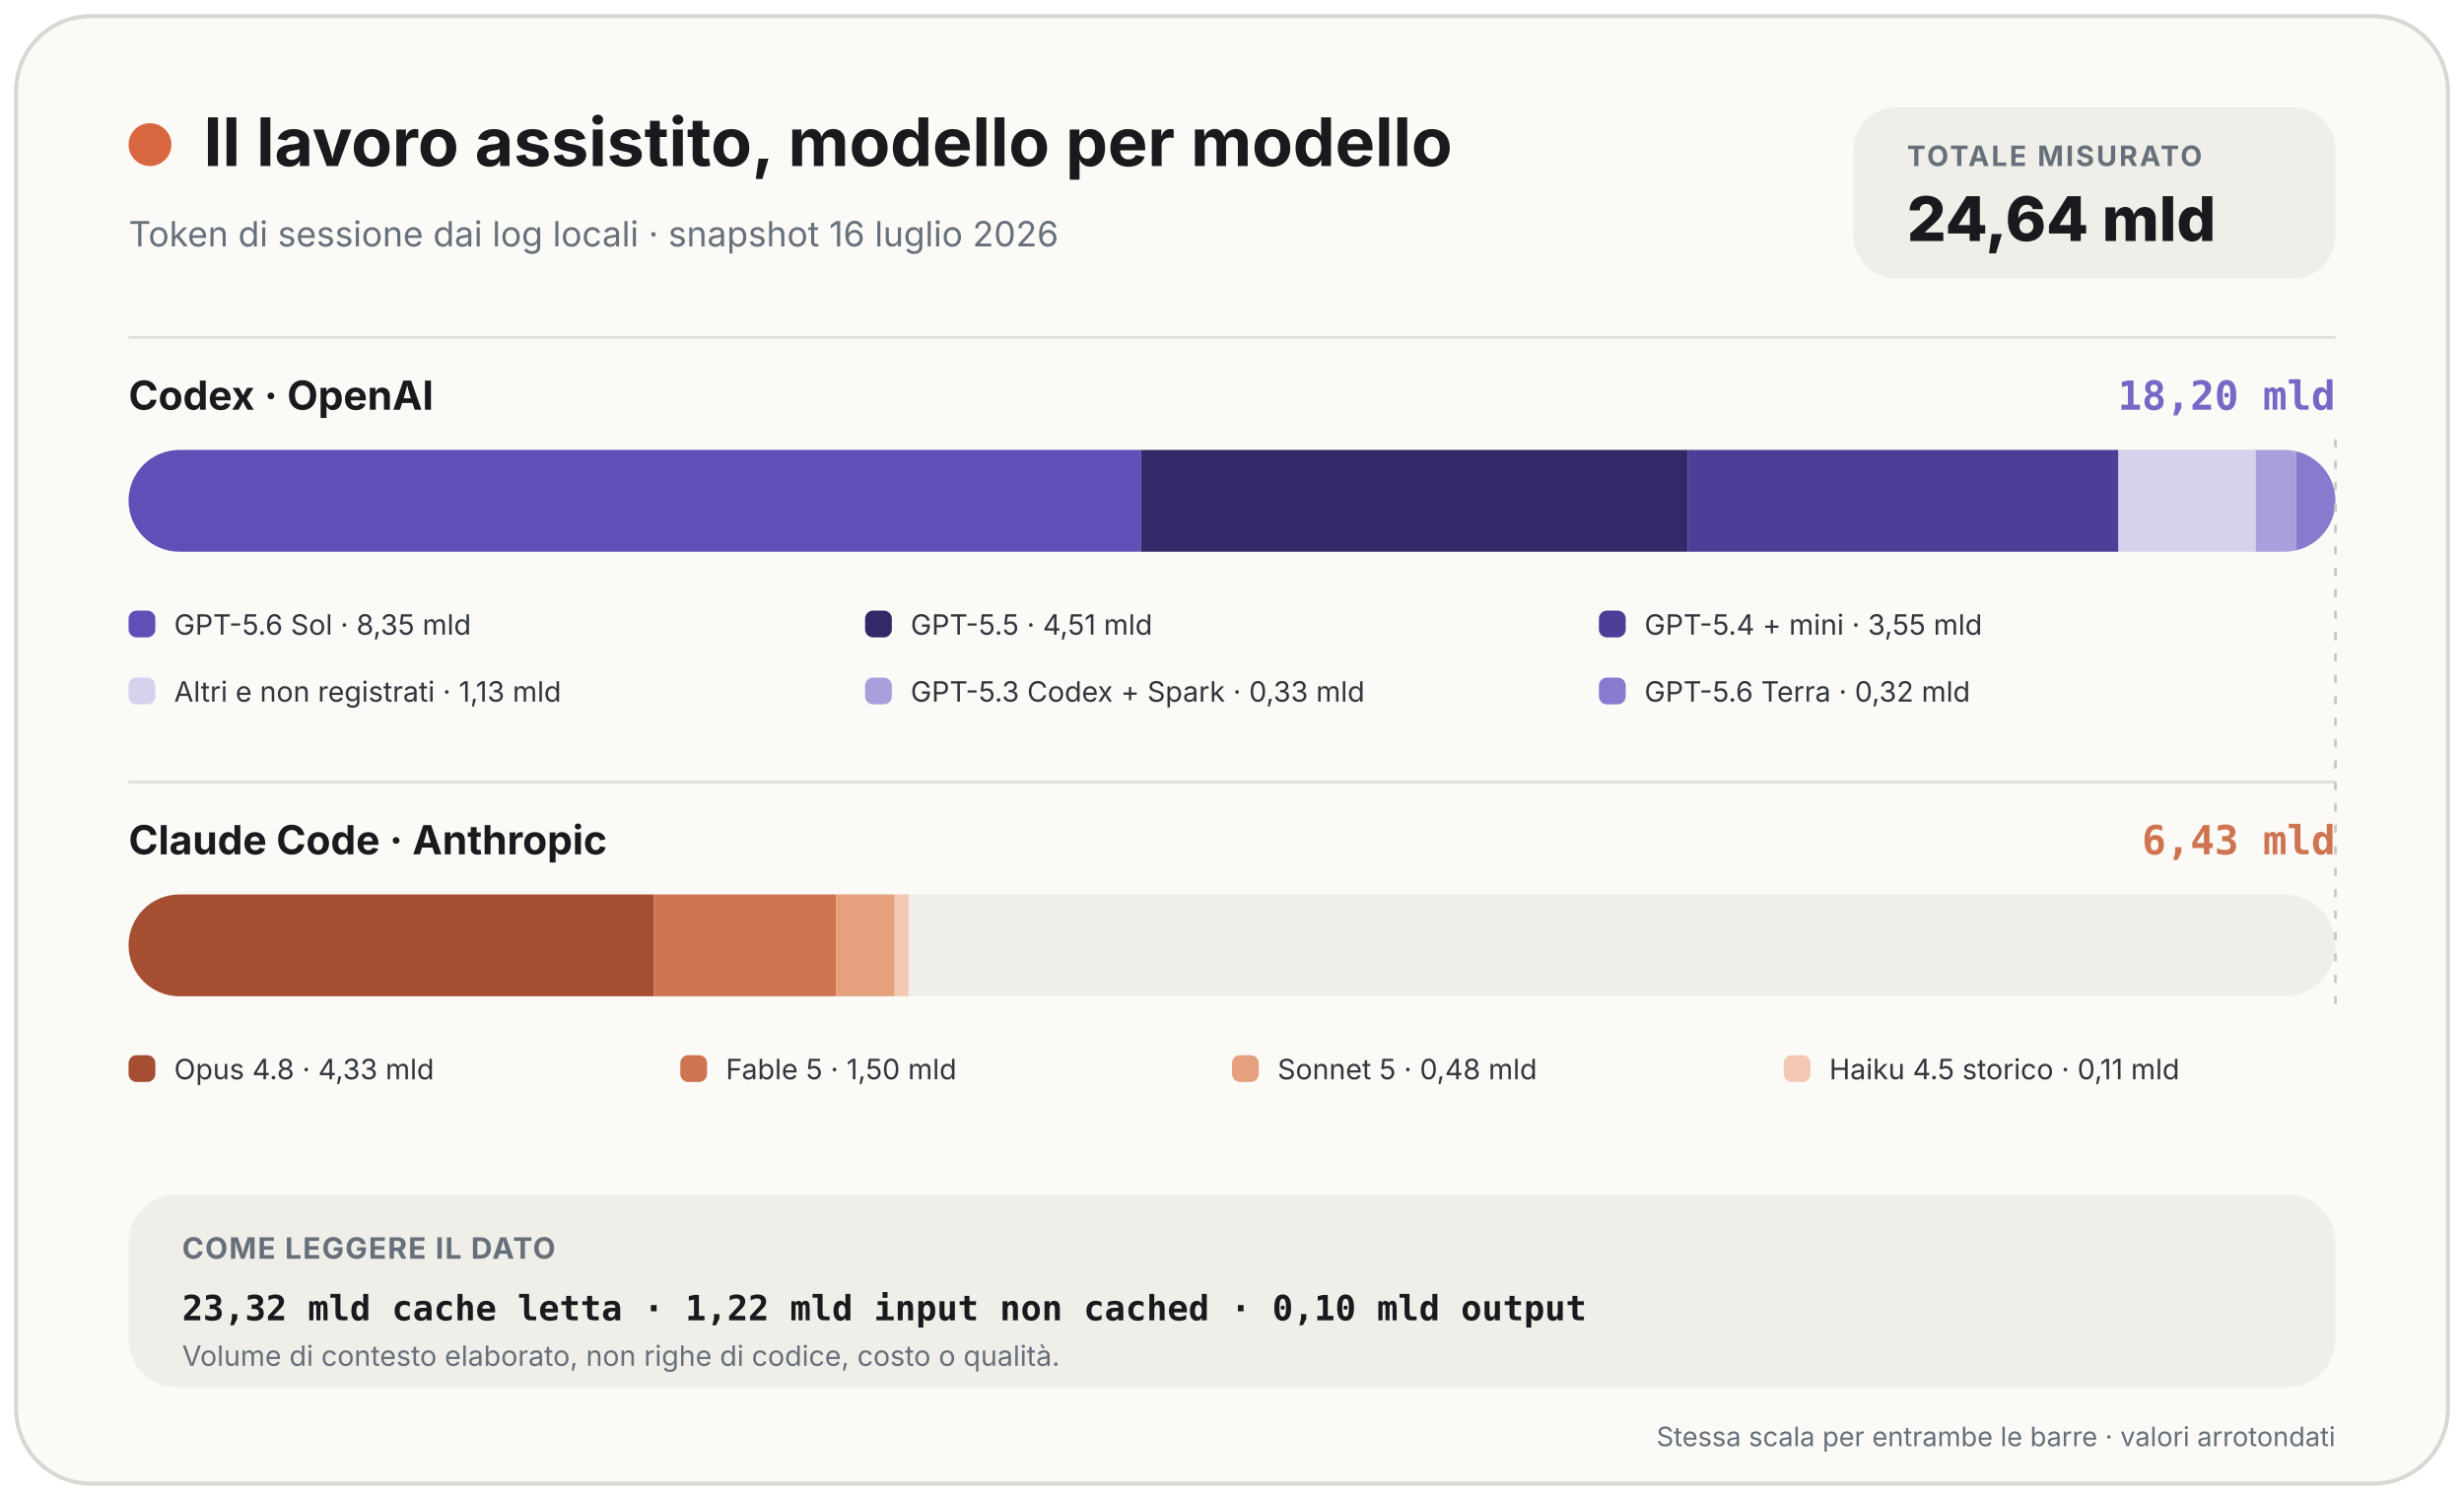
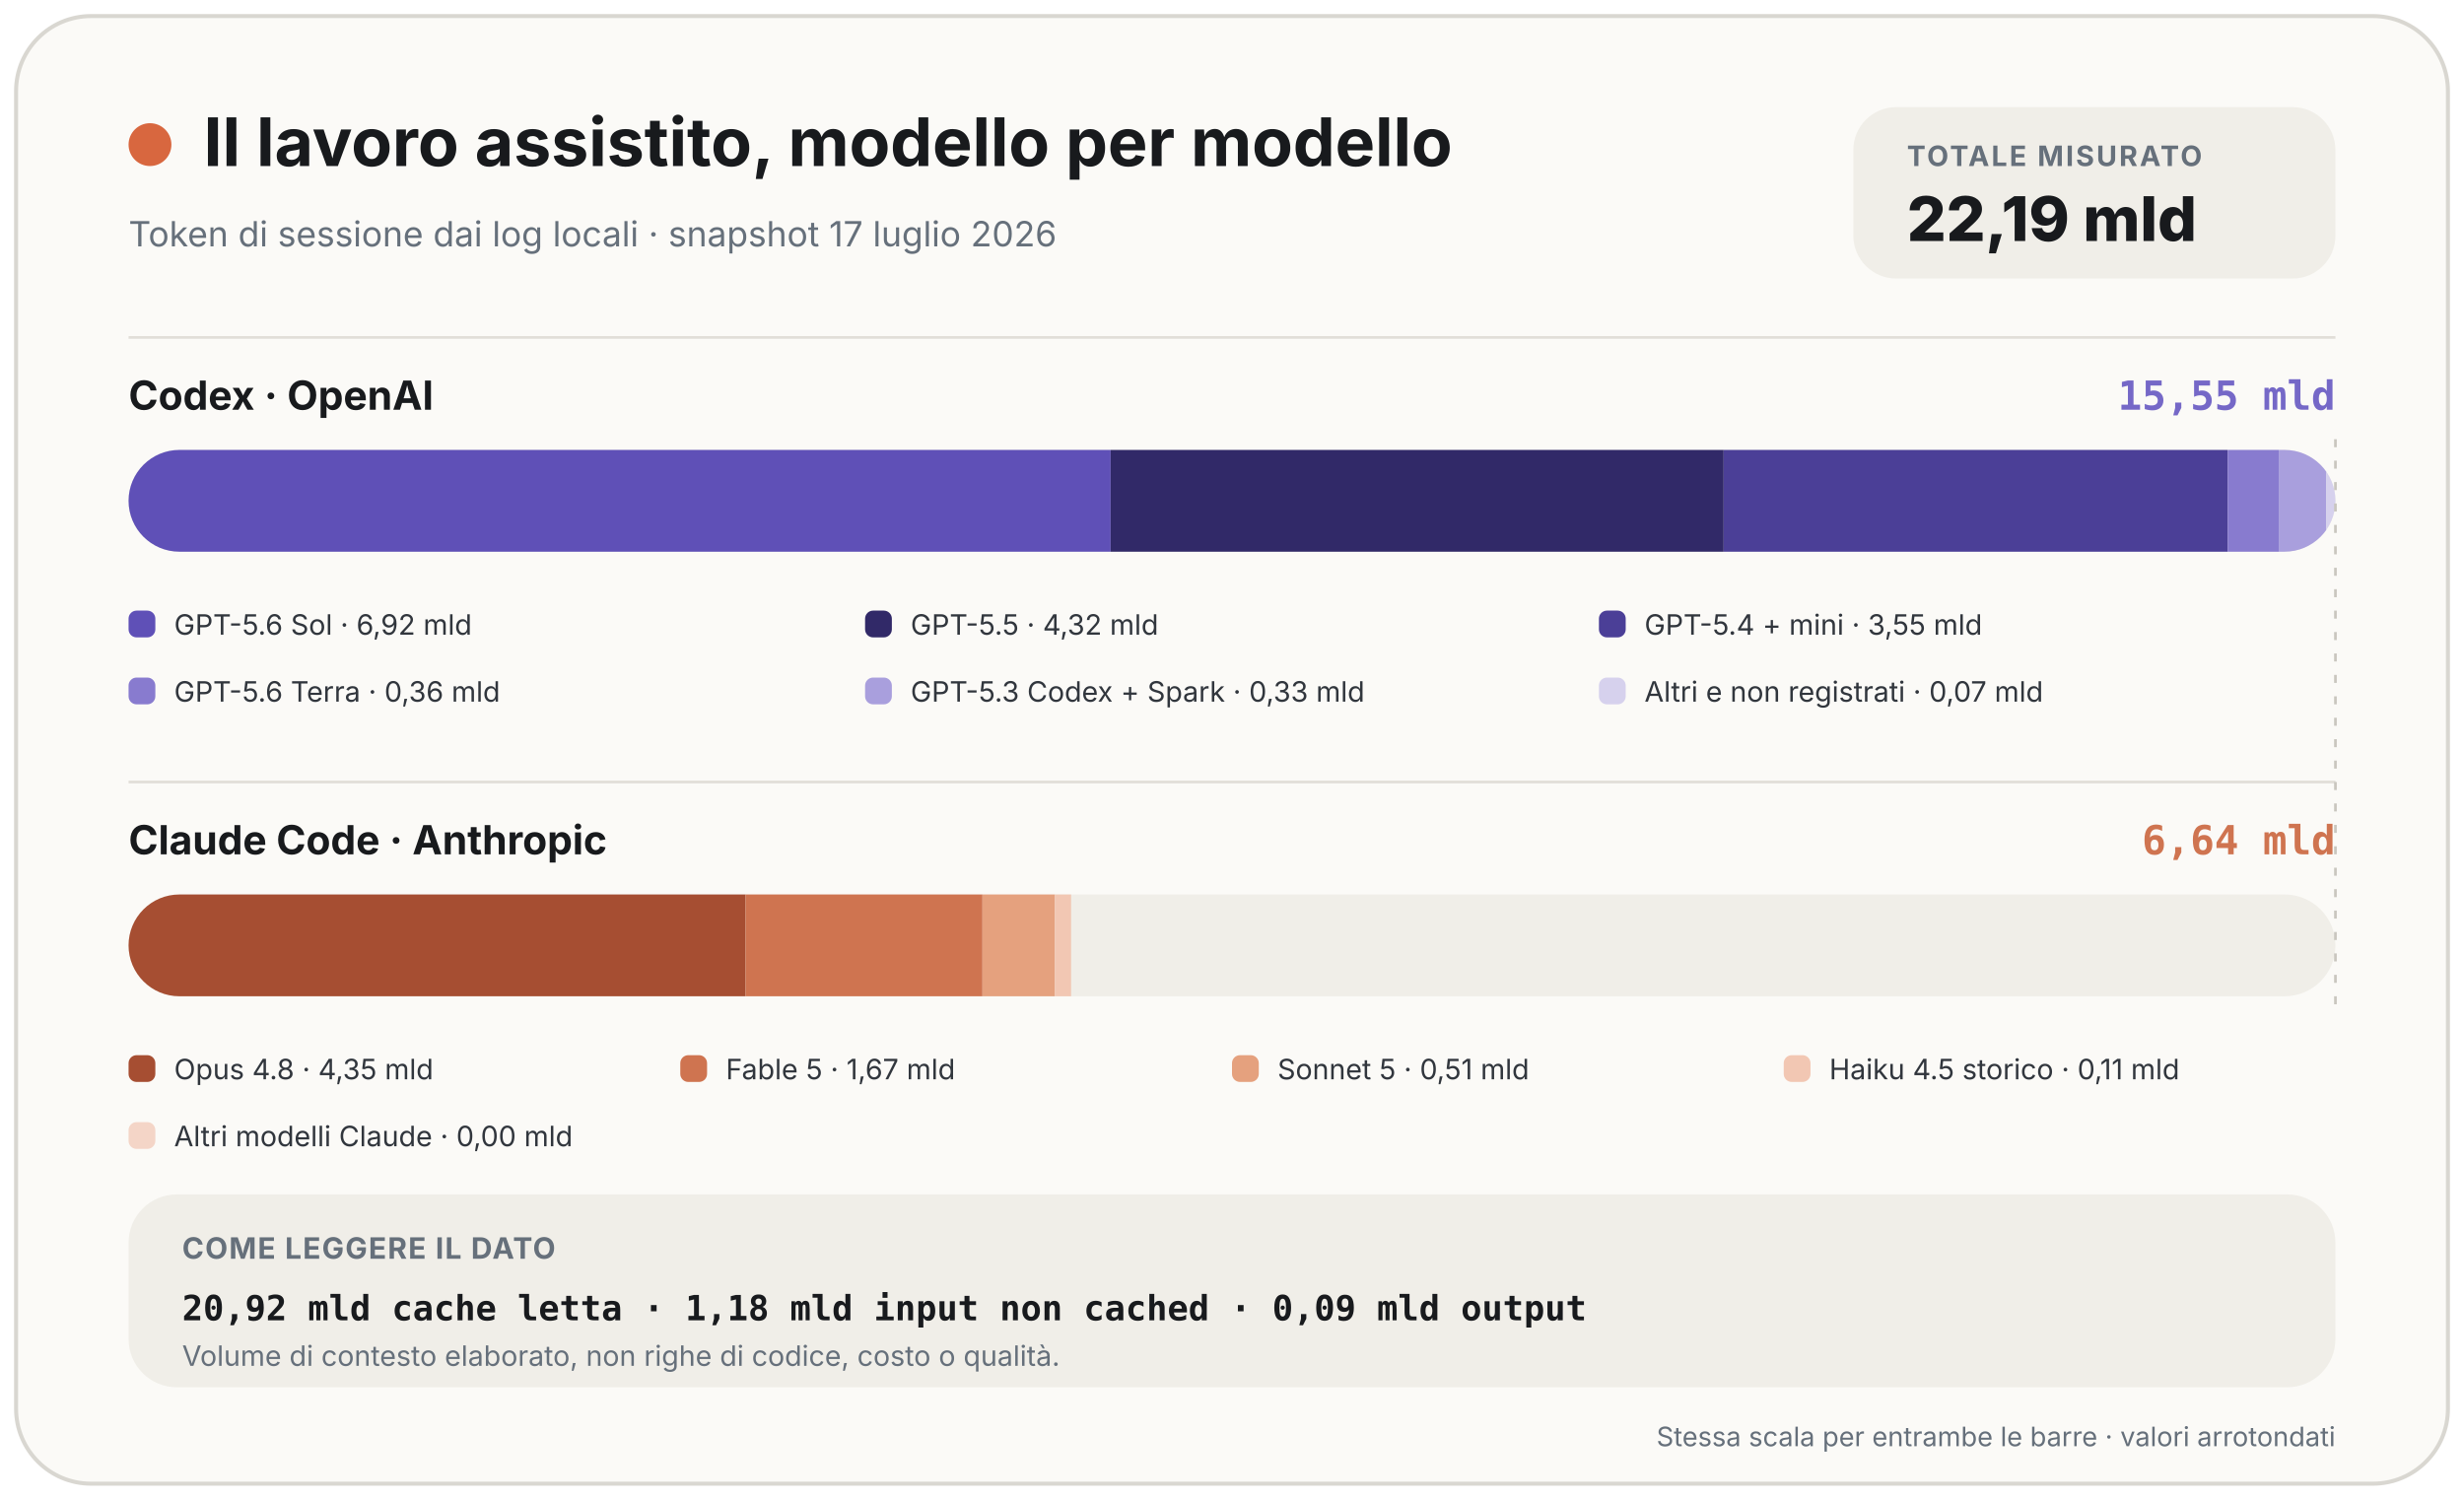
- <svg xmlns="http://www.w3.org/2000/svg" viewBox="0 0 920 560" width="920" height="560" role="img" aria-label="Dashboard token di sessione del 16 luglio 2026: totale 24.637.335.544, Codex 18.203.669.984, Claude Code 6.433.665.560.">
+ <svg xmlns="http://www.w3.org/2000/svg" viewBox="0 0 920 560" width="920" height="560" role="img" aria-label="Dashboard token di sessione del 17 luglio 2026: totale 22.185.794.772, Codex 15.546.136.608, Claude Code 6.639.658.164.">
  <style>
    .frame{fill:#fbfaf7;stroke:#d9d7d1}.panel,.track{fill:#f0eee8}.rule{stroke:#e1ded8}.ink{fill:#181a1d}.muted{fill:#66707b}.body{fill:#31363d}.guide{stroke:#c9c6bf}
  </style>
  <defs>
    <clipPath id="codex-bar">
      <rect x="48" y="168" width="824" height="38" rx="19" />
    </clipPath>
    <clipPath id="claude-bar">
      <rect x="48" y="334" width="824" height="38" rx="19" />
    </clipPath>
  </defs>
  <rect class="frame" x="6" y="6" width="908" height="548" rx="28" stroke-width="1.5" />
  <circle cx="56" cy="54" r="8" fill="#d8673f" />
  <text class="ink" x="76" y="62" font-family="Inter,-apple-system,BlinkMacSystemFont,Segoe UI,sans-serif" font-size="25" font-weight="720">Il lavoro assistito, modello per modello</text>
-   <text class="muted" x="48" y="92" font-family="Inter,-apple-system,BlinkMacSystemFont,Segoe UI,sans-serif" font-size="13">Token di sessione dai log locali · snapshot 16 luglio 2026</text>
+   <text class="muted" x="48" y="92" font-family="Inter,-apple-system,BlinkMacSystemFont,Segoe UI,sans-serif" font-size="13">Token di sessione dai log locali · snapshot 17 luglio 2026</text>
  <rect class="panel" x="692" y="40" width="180" height="64" rx="16" />
  <text class="muted" x="712" y="62" font-family="Inter,sans-serif" font-size="10.5" font-weight="700" letter-spacing="0.8">TOTALE MISURATO</text>
-   <text class="ink" x="712" y="90" font-family="Inter,sans-serif" font-size="23" font-weight="760">24,64 mld</text>
+   <text class="ink" x="712" y="90" font-family="Inter,sans-serif" font-size="23" font-weight="760">22,19 mld</text>
  <line class="rule" x1="48" y1="126" x2="872" y2="126" />
  <text class="ink" x="48" y="153" font-family="Inter,sans-serif" font-size="15" font-weight="700">Codex · OpenAI</text>
-   <text x="872" y="153" text-anchor="end" font-family="IBM Plex Mono,ui-monospace,monospace" font-size="15" font-weight="650" fill="#7568c7">18,20 mld</text>
+   <text x="872" y="153" text-anchor="end" font-family="IBM Plex Mono,ui-monospace,monospace" font-size="15" font-weight="650" fill="#7568c7">15,55 mld</text>
  <rect class="track" x="48" y="168" width="824" height="38" rx="19" />
  <g clip-path="url(#codex-bar)">
-     <rect x="48.00" y="168" width="378.05" height="38" fill="#5f50b7" />
-     <rect x="426.05" y="168" width="204.22" height="38" fill="#312968" />
-     <rect x="630.27" y="168" width="160.69" height="38" fill="#4b3f97" />
-     <rect x="790.97" y="168" width="51.26" height="38" fill="#d6d1ed" />
-     <rect x="842.23" y="168" width="15.14" height="38" fill="#a99fdd" />
-     <rect x="857.37" y="168" width="14.63" height="38" fill="#887bcf" />
+     <rect x="48.00" y="168" width="366.69" height="38" fill="#5f50b7" />
+     <rect x="414.69" y="168" width="228.88" height="38" fill="#312968" />
+     <rect x="643.57" y="168" width="188.16" height="38" fill="#4b3f97" />
+     <rect x="831.74" y="168" width="19.10" height="38" fill="#887bcf" />
+     <rect x="850.83" y="168" width="17.72" height="38" fill="#a99fdd" />
+     <rect x="868.55" y="168" width="3.45" height="38" fill="#d6d1ed" />
  </g>
  <g font-family="Inter,-apple-system,BlinkMacSystemFont,Segoe UI,sans-serif" font-size="10.5">
    <rect x="48" y="228" width="10" height="10" rx="3" fill="#5f50b7" />
-     <text class="body" x="65" y="237">GPT-5.6 Sol · 8,35 mld</text>
+     <text class="body" x="65" y="237">GPT-5.6 Sol · 6,92 mld</text>
    <rect x="323" y="228" width="10" height="10" rx="3" fill="#312968" />
-     <text class="body" x="340" y="237">GPT-5.5 · 4,51 mld</text>
+     <text class="body" x="340" y="237">GPT-5.5 · 4,32 mld</text>
    <rect x="597" y="228" width="10" height="10" rx="3" fill="#4b3f97" />
    <text class="body" x="614" y="237">GPT-5.4 + mini · 3,55 mld</text>
-     <rect x="48" y="253" width="10" height="10" rx="3" fill="#d6d1ed" />
-     <text class="body" x="65" y="262">Altri e non registrati · 1,13 mld</text>
+     <rect x="48" y="253" width="10" height="10" rx="3" fill="#887bcf" />
+     <text class="body" x="65" y="262">GPT-5.6 Terra · 0,36 mld</text>
    <rect x="323" y="253" width="10" height="10" rx="3" fill="#a99fdd" />
    <text class="body" x="340" y="262">GPT-5.3 Codex + Spark · 0,33 mld</text>
-     <rect x="597" y="253" width="10" height="10" rx="3" fill="#887bcf" />
-     <text class="body" x="614" y="262">GPT-5.6 Terra · 0,32 mld</text>
+     <rect x="597" y="253" width="10" height="10" rx="3" fill="#d6d1ed" />
+     <text class="body" x="614" y="262">Altri e non registrati · 0,07 mld</text>
  </g>
  <line class="rule" x1="48" y1="292" x2="872" y2="292" />
  <text class="ink" x="48" y="319" font-family="Inter,sans-serif" font-size="15" font-weight="700">Claude Code · Anthropic</text>
-   <text x="872" y="319" text-anchor="end" font-family="IBM Plex Mono,ui-monospace,monospace" font-size="15" font-weight="650" fill="#cf7450">6,43 mld</text>
+   <text x="872" y="319" text-anchor="end" font-family="IBM Plex Mono,ui-monospace,monospace" font-size="15" font-weight="650" fill="#cf7450">6,64 mld</text>
  <rect class="track" x="48" y="334" width="824" height="38" rx="19" />
  <g clip-path="url(#claude-bar)">
-     <rect x="48.00" y="334" width="196.17" height="38" fill="#a64e32" />
-     <rect x="244.17" y="334" width="67.96" height="38" fill="#cf7450" />
-     <rect x="312.14" y="334" width="21.89" height="38" fill="#e5a17e" />
-     <rect x="334.02" y="334" width="5.20" height="38" fill="#f2c7b3" />
+     <rect x="48.00" y="334" width="230.38" height="38" fill="#a64e32" />
+     <rect x="278.38" y="334" width="88.45" height="38" fill="#cf7450" />
+     <rect x="366.83" y="334" width="27.00" height="38" fill="#e5a17e" />
+     <rect x="393.83" y="334" width="6.09" height="38" fill="#f2c7b3" />
+     <rect x="399.92" y="334" width="0.00" height="38" fill="#f4d5c7" />
  </g>
  <line class="guide" x1="872" y1="164" x2="872" y2="376" stroke-dasharray="3 5" />
  <g font-family="Inter,-apple-system,BlinkMacSystemFont,Segoe UI,sans-serif" font-size="10.5">
    <rect x="48" y="394" width="10" height="10" rx="3" fill="#a64e32" />
-     <text class="body" x="65" y="403">Opus 4.8 · 4,33 mld</text>
+     <text class="body" x="65" y="403">Opus 4.8 · 4,35 mld</text>
    <rect x="254" y="394" width="10" height="10" rx="3" fill="#cf7450" />
-     <text class="body" x="271" y="403">Fable 5 · 1,50 mld</text>
+     <text class="body" x="271" y="403">Fable 5 · 1,67 mld</text>
    <rect x="460" y="394" width="10" height="10" rx="3" fill="#e5a17e" />
-     <text class="body" x="477" y="403">Sonnet 5 · 0,48 mld</text>
+     <text class="body" x="477" y="403">Sonnet 5 · 0,51 mld</text>
    <rect x="666" y="394" width="10" height="10" rx="3" fill="#f2c7b3" />
    <text class="body" x="683" y="403">Haiku 4.5 storico · 0,11 mld</text>
+     <rect x="48" y="419" width="10" height="10" rx="3" fill="#f4d5c7" />
+     <text class="body" x="65" y="428">Altri modelli Claude · 0,00 mld</text>
  </g>
  <rect class="panel" x="48" y="446" width="824" height="72" rx="18" />
  <text class="muted" x="68" y="470" font-family="Inter,sans-serif" font-size="11" font-weight="700" letter-spacing="0.45">COME LEGGERE IL DATO</text>
-   <text class="ink" x="68" y="493" font-family="IBM Plex Mono,ui-monospace,monospace" font-size="13" font-weight="600">23,32 mld cache letta · 1,22 mld input non cached · 0,10 mld output</text>
+   <text class="ink" x="68" y="493" font-family="IBM Plex Mono,ui-monospace,monospace" font-size="13" font-weight="600">20,92 mld cache letta · 1,18 mld input non cached · 0,09 mld output</text>
  <text class="muted" x="68" y="510" font-family="Inter,sans-serif" font-size="10.5">Volume di contesto elaborato, non righe di codice, costo o qualità.</text>
  <text class="muted" x="872" y="540" text-anchor="end" font-family="Inter,sans-serif" font-size="10">Stessa scala per entrambe le barre · valori arrotondati</text>
</svg>
